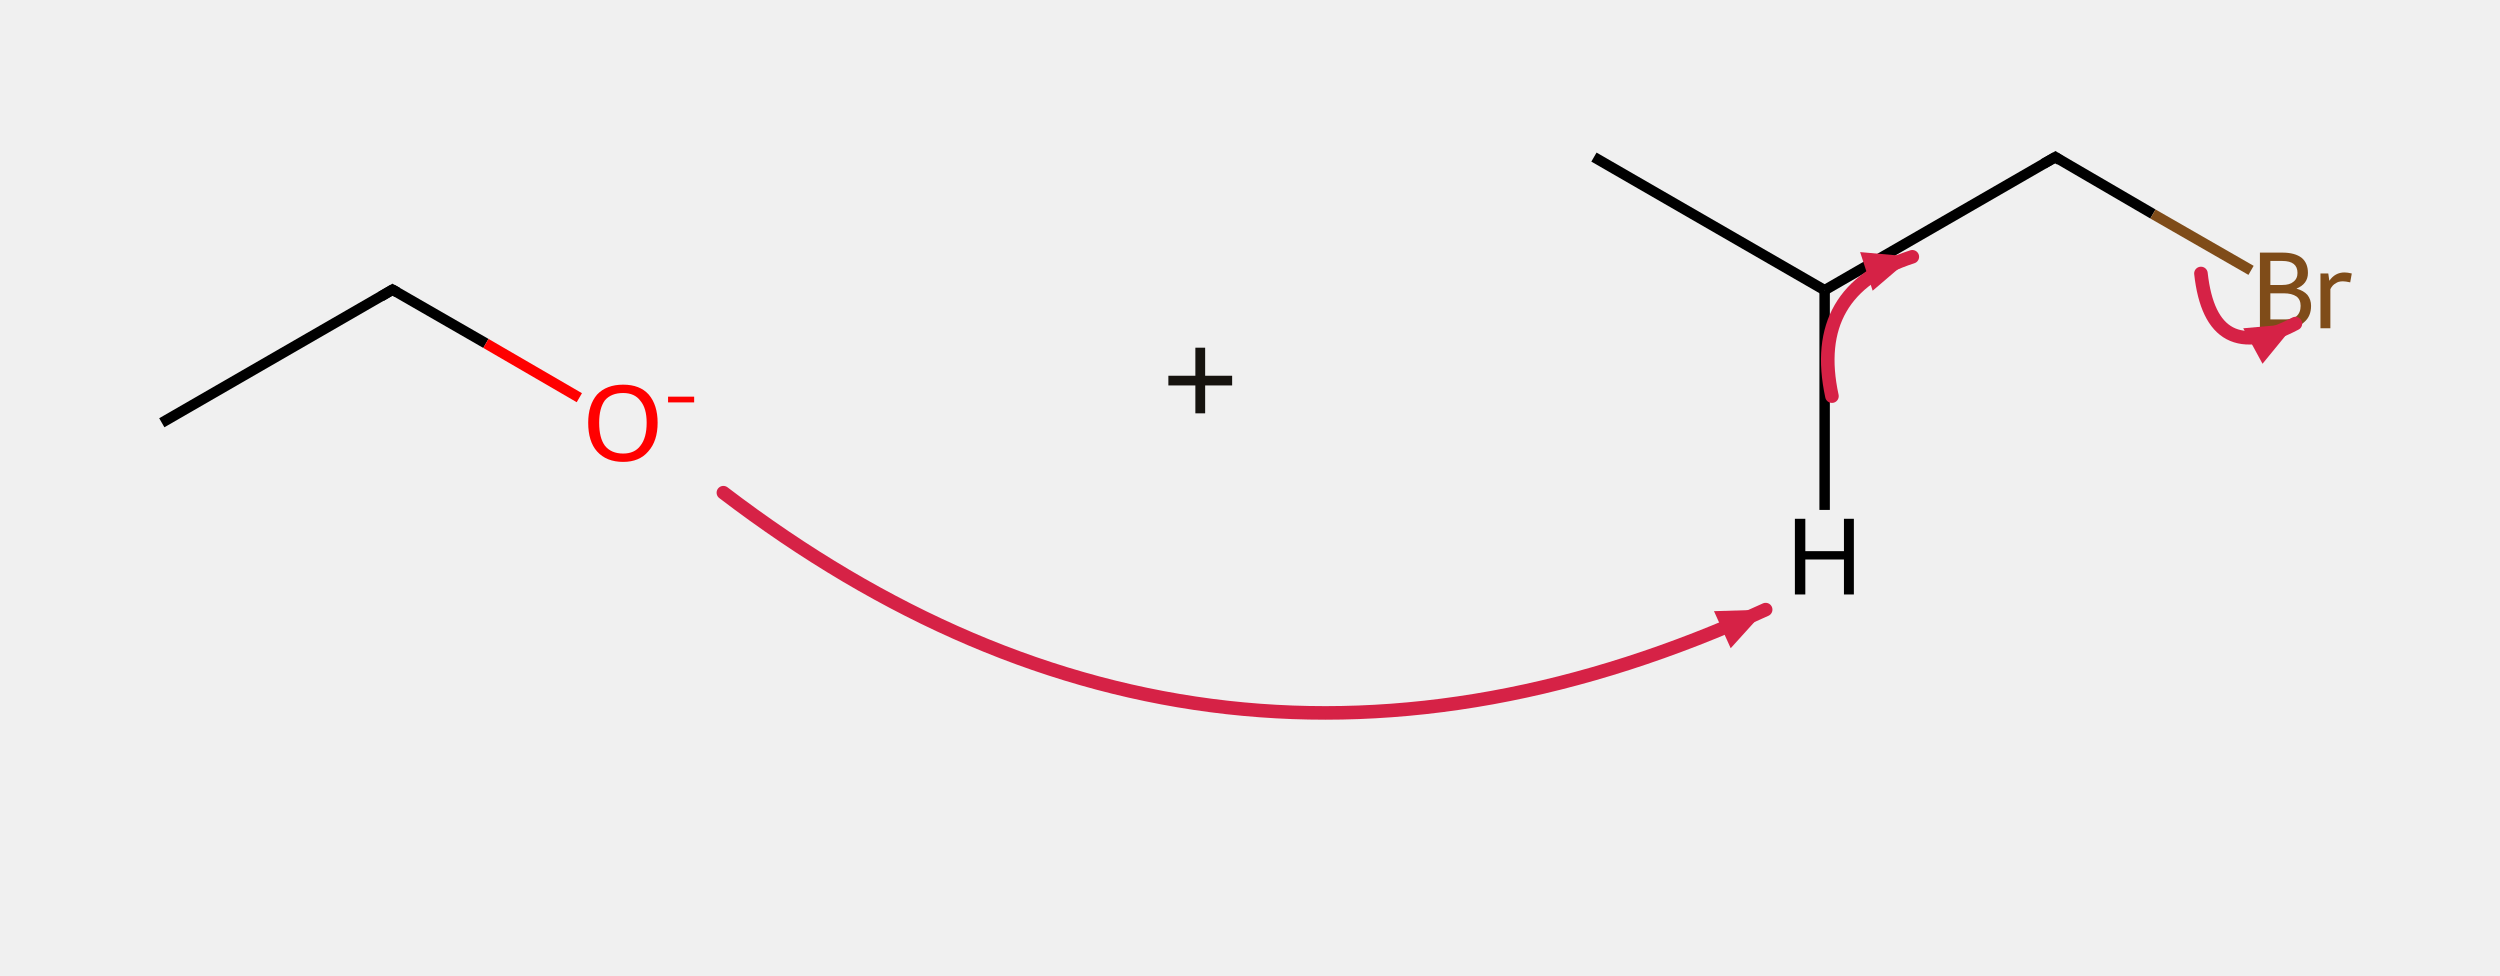
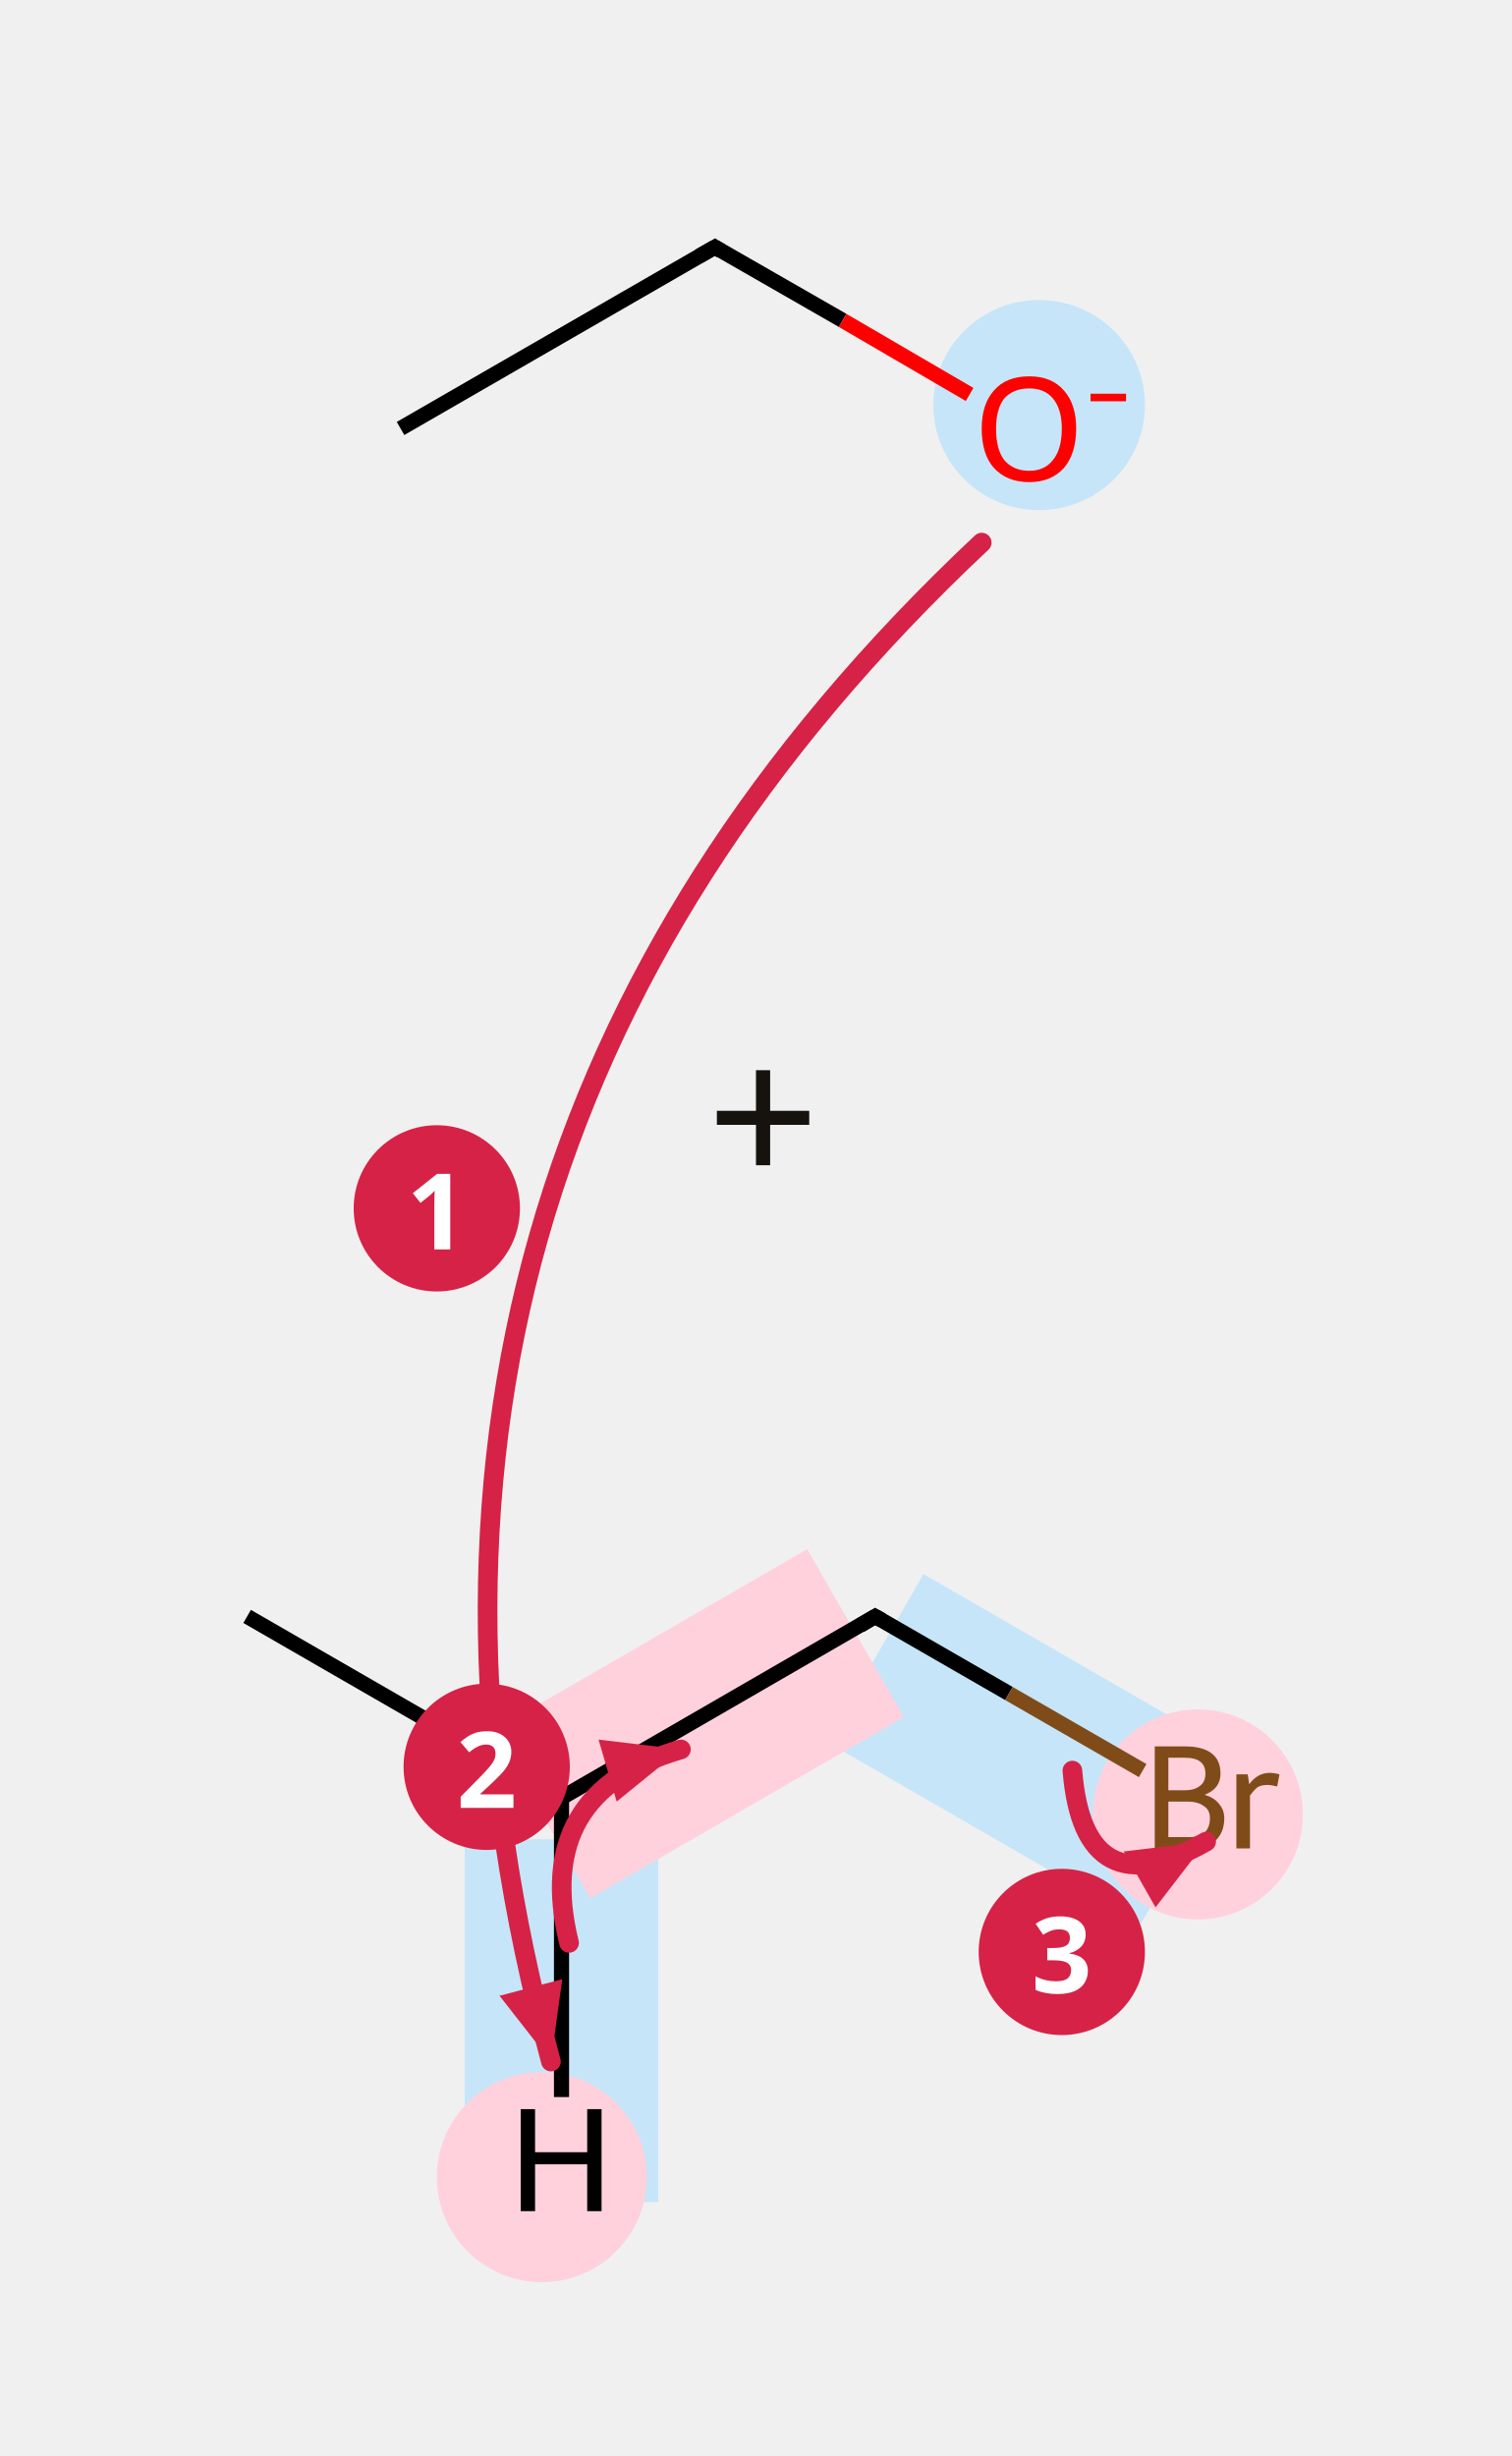
- <svg xmlns="http://www.w3.org/2000/svg" version="1.1" width="479px" height="187px" viewBox="43 43 479 187">
+ <svg xmlns="http://www.w3.org/2000/svg" version="1.1" width="200px" height="325px" viewBox="14 54 200 325">
  <g transform="translate(0, 0)">
-     <path class="bond-0 atom-0 atom-1" d="M 74.0,124.0 L 118.2,98.5" style="fill:none;fill-rule:evenodd;stroke:#000000;stroke-width:2.0px;stroke-linecap:butt;stroke-linejoin:miter;stroke-opacity:1" />
-     <path class="bond-1 atom-1 atom-2" d="M 118.2,98.5 L 136.1,108.8" style="fill:none;fill-rule:evenodd;stroke:#000000;stroke-width:2.0px;stroke-linecap:butt;stroke-linejoin:miter;stroke-opacity:1" />
-     <path class="bond-1 atom-1 atom-2" d="M 136.1,108.8 L 154.0,119.2" style="fill:none;fill-rule:evenodd;stroke:#FF0000;stroke-width:2.0px;stroke-linecap:butt;stroke-linejoin:miter;stroke-opacity:1" />
-     <path d="M 116.0,99.8 L 118.2,98.5 L 119.1,99.0" style="fill:none;stroke:#000000;stroke-width:2.0px;stroke-linecap:butt;stroke-linejoin:miter;stroke-miterlimit:10;stroke-opacity:1;" />
-     <path class="atom-2" d="M 155.7 124.0 Q 155.7 120.6, 157.4 118.6 Q 159.2 116.7, 162.4 116.7 Q 165.6 116.7, 167.3 118.6 Q 169.0 120.6, 169.0 124.0 Q 169.0 127.5, 167.2 129.5 Q 165.5 131.5, 162.4 131.5 Q 159.2 131.5, 157.4 129.5 Q 155.7 127.6, 155.7 124.0 M 162.4 129.9 Q 164.6 129.9, 165.7 128.4 Q 166.9 126.9, 166.9 124.0 Q 166.9 121.2, 165.7 119.8 Q 164.6 118.3, 162.4 118.3 Q 160.1 118.3, 158.9 119.7 Q 157.8 121.2, 157.8 124.0 Q 157.8 126.9, 158.9 128.4 Q 160.1 129.9, 162.4 129.9 " fill="#FF0000" />
-     <path class="atom-2" d="M 171.0 119.0 L 176.0 119.0 L 176.0 120.1 L 171.0 120.1 L 171.0 119.0 " fill="#FF0000" />
+     <ellipse cx="151.5" cy="107.6" rx="13.5" ry="13.4" class="atom-2" style="fill:#C6E5F9;fill-rule:evenodd;stroke:#C6E5F9;stroke-width:1.0px;stroke-linecap:butt;stroke-linejoin:miter;stroke-opacity:1" />
+     <path class="bond-0 atom-0 atom-1" d="M 67.0,110.7 L 108.6,86.7" style="fill:none;fill-rule:evenodd;stroke:#000000;stroke-width:2.0px;stroke-linecap:butt;stroke-linejoin:miter;stroke-opacity:1" />
+     <path class="bond-1 atom-1 atom-2" d="M 108.6,86.7 L 125.5,96.4" style="fill:none;fill-rule:evenodd;stroke:#000000;stroke-width:2.0px;stroke-linecap:butt;stroke-linejoin:miter;stroke-opacity:1" />
+     <path class="bond-1 atom-1 atom-2" d="M 125.5,96.4 L 142.3,106.2" style="fill:none;fill-rule:evenodd;stroke:#FF0000;stroke-width:2.0px;stroke-linecap:butt;stroke-linejoin:miter;stroke-opacity:1" />
+     <path d="M 106.5,87.9 L 108.6,86.7 L 109.4,87.2" style="fill:none;stroke:#000000;stroke-width:2.0px;stroke-linecap:butt;stroke-linejoin:miter;stroke-miterlimit:10;stroke-opacity:1;" />
+     <path class="atom-2" d="M 143.9 110.7 Q 143.9 107.5, 145.5 105.7 Q 147.1 103.8, 150.2 103.8 Q 153.2 103.8, 154.8 105.7 Q 156.4 107.5, 156.4 110.7 Q 156.4 114.0, 154.8 115.9 Q 153.1 117.8, 150.2 117.8 Q 147.2 117.8, 145.5 115.9 Q 143.9 114.1, 143.9 110.7 M 150.2 116.3 Q 152.2 116.3, 153.3 114.9 Q 154.5 113.5, 154.5 110.7 Q 154.5 108.1, 153.3 106.7 Q 152.2 105.4, 150.2 105.4 Q 148.1 105.4, 146.9 106.7 Q 145.8 108.1, 145.8 110.7 Q 145.8 113.5, 146.9 114.9 Q 148.1 116.3, 150.2 116.3 " fill="#FF0000" />
+     <path class="atom-2" d="M 158.3 106.1 L 163.0 106.1 L 163.0 107.1 L 158.3 107.1 L 158.3 106.1 " fill="#FF0000" />
  </g>
-   <g transform="translate(296, 0)">
-     <path class="bond-0 atom-0 atom-1" d="M 52.4,73.1 L 96.6,98.6" style="fill:none;fill-rule:evenodd;stroke:#000000;stroke-width:2.0px;stroke-linecap:butt;stroke-linejoin:miter;stroke-opacity:1" />
-     <path class="bond-1 atom-1 atom-2" d="M 96.6,98.6 L 96.6,140.7" style="fill:none;fill-rule:evenodd;stroke:#000000;stroke-width:2.0px;stroke-linecap:butt;stroke-linejoin:miter;stroke-opacity:1" />
-     <path class="bond-2 atom-1 atom-3" d="M 96.6,98.6 L 140.8,73.1" style="fill:none;fill-rule:evenodd;stroke:#000000;stroke-width:2.0px;stroke-linecap:butt;stroke-linejoin:miter;stroke-opacity:1" />
-     <path class="bond-3 atom-3 atom-4" d="M 140.8,73.1 L 159.5,84.0" style="fill:none;fill-rule:evenodd;stroke:#000000;stroke-width:2.0px;stroke-linecap:butt;stroke-linejoin:miter;stroke-opacity:1" />
-     <path class="bond-3 atom-3 atom-4" d="M 159.5,84.0 L 178.3,94.8" style="fill:none;fill-rule:evenodd;stroke:#7F4C19;stroke-width:2.0px;stroke-linecap:butt;stroke-linejoin:miter;stroke-opacity:1" />
-     <path d="M 138.5,74.4 L 140.8,73.1 L 141.7,73.7" style="fill:none;stroke:#000000;stroke-width:2.0px;stroke-linecap:butt;stroke-linejoin:miter;stroke-miterlimit:10;stroke-opacity:1;" />
-     <path class="atom-2" d="M 90.9 142.4 L 92.9 142.4 L 92.9 148.6 L 100.3 148.6 L 100.3 142.4 L 102.2 142.4 L 102.2 156.9 L 100.3 156.9 L 100.3 150.2 L 92.9 150.2 L 92.9 156.9 L 90.9 156.9 L 90.9 142.4 " fill="#000000" />
-     <path class="atom-4" d="M 187.0 98.3 Q 188.4 98.7, 189.1 99.5 Q 189.8 100.4, 189.8 101.6 Q 189.8 103.6, 188.5 104.7 Q 187.3 105.9, 184.9 105.9 L 180.0 105.9 L 180.0 91.4 L 184.3 91.4 Q 186.7 91.4, 188.0 92.4 Q 189.2 93.4, 189.2 95.3 Q 189.2 97.4, 187.0 98.3 M 182.0 93.0 L 182.0 97.6 L 184.3 97.6 Q 185.7 97.6, 186.4 97.0 Q 187.2 96.4, 187.2 95.3 Q 187.2 93.0, 184.3 93.0 L 182.0 93.0 M 184.9 104.2 Q 186.3 104.2, 187.0 103.6 Q 187.8 102.9, 187.8 101.6 Q 187.8 100.4, 187.0 99.8 Q 186.1 99.2, 184.6 99.2 L 182.0 99.2 L 182.0 104.2 L 184.9 104.2 " fill="#7F4C19" />
-     <path class="atom-4" d="M 193.1 95.4 L 193.3 96.8 Q 194.4 95.2, 196.2 95.2 Q 196.8 95.2, 197.6 95.4 L 197.3 97.1 Q 196.4 96.9, 195.9 96.9 Q 195.0 96.9, 194.5 97.3 Q 193.9 97.6, 193.5 98.4 L 193.5 105.9 L 191.6 105.9 L 191.6 95.4 L 193.1 95.4 " fill="#7F4C19" />
+   <g transform="translate(0, 205)">
+     <path class="bond-1 atom-1 atom-2" d="M 75.5,92.4 L 101.1,92.4 L 101.1,140.4 L 75.5,140.4 Z" style="fill:#C6E5F9;fill-rule:evenodd;fill-opacity:1;stroke:#C6E5F9;stroke-width:0.0px;stroke-linecap:butt;stroke-linejoin:miter;stroke-miterlimit:10;stroke-opacity:1;" />
+     <path class="bond-3 atom-3 atom-4" d="M 136.2,57.3 L 177.8,81.3 L 165.0,103.5 L 123.4,79.5 Z" style="fill:#C6E5F9;fill-rule:evenodd;fill-opacity:1;stroke:#C6E5F9;stroke-width:0.0px;stroke-linecap:butt;stroke-linejoin:miter;stroke-miterlimit:10;stroke-opacity:1;" />
+     <path class="bond-2 atom-1 atom-3" d="M 120.8,54.0 L 133.6,76.2 L 92.1,100.2 L 79.3,78.0 Z" style="fill:#FFD1DD;fill-rule:evenodd;fill-opacity:1;stroke:#FFD1DD;stroke-width:0.0px;stroke-linecap:butt;stroke-linejoin:miter;stroke-miterlimit:10;stroke-opacity:1;" />
+     <ellipse cx="85.7" cy="137.1" rx="13.4" ry="13.4" class="atom-2" style="fill:#FFD1DD;fill-rule:evenodd;stroke:#FFD1DD;stroke-width:1.0px;stroke-linecap:butt;stroke-linejoin:miter;stroke-opacity:1" />
+     <ellipse cx="172.5" cy="89.1" rx="13.4" ry="13.4" class="atom-4" style="fill:#FFD1DD;fill-rule:evenodd;stroke:#FFD1DD;stroke-width:1.0px;stroke-linecap:butt;stroke-linejoin:miter;stroke-opacity:1" />
+     <path class="bond-0 atom-0 atom-1" d="M 46.7,62.9 L 88.3,86.9" style="fill:none;fill-rule:evenodd;stroke:#000000;stroke-width:2.0px;stroke-linecap:butt;stroke-linejoin:miter;stroke-opacity:1" />
+     <path class="bond-1 atom-1 atom-2" d="M 88.3,86.9 L 88.3,126.5" style="fill:none;fill-rule:evenodd;stroke:#000000;stroke-width:2.0px;stroke-linecap:butt;stroke-linejoin:miter;stroke-opacity:1" />
+     <path class="bond-2 atom-1 atom-3" d="M 88.3,86.9 L 129.8,62.9" style="fill:none;fill-rule:evenodd;stroke:#000000;stroke-width:2.0px;stroke-linecap:butt;stroke-linejoin:miter;stroke-opacity:1" />
+     <path class="bond-3 atom-3 atom-4" d="M 129.8,62.9 L 147.5,73.1" style="fill:none;fill-rule:evenodd;stroke:#000000;stroke-width:2.0px;stroke-linecap:butt;stroke-linejoin:miter;stroke-opacity:1" />
+     <path class="bond-3 atom-3 atom-4" d="M 147.5,73.1 L 165.2,83.3" style="fill:none;fill-rule:evenodd;stroke:#7F4C19;stroke-width:2.0px;stroke-linecap:butt;stroke-linejoin:miter;stroke-opacity:1" />
+     <path d="M 127.8,64.1 L 129.8,62.9 L 130.7,63.4" style="fill:none;stroke:#000000;stroke-width:2.0px;stroke-linecap:butt;stroke-linejoin:miter;stroke-miterlimit:10;stroke-opacity:1;" />
+     <path class="atom-2" d="M 82.9 128.1 L 84.8 128.1 L 84.8 133.8 L 91.7 133.8 L 91.7 128.1 L 93.6 128.1 L 93.6 141.6 L 91.7 141.6 L 91.7 135.4 L 84.8 135.4 L 84.8 141.6 L 82.9 141.6 L 82.9 128.1 " fill="#000000" />
+     <path class="atom-4" d="M 173.4 86.5 Q 174.7 86.9, 175.3 87.7 Q 176.0 88.5, 176.0 89.6 Q 176.0 91.5, 174.8 92.6 Q 173.6 93.6, 171.4 93.6 L 166.8 93.6 L 166.8 80.1 L 170.8 80.1 Q 173.1 80.1, 174.3 81.0 Q 175.5 81.9, 175.5 83.7 Q 175.5 85.7, 173.4 86.5 M 168.6 81.6 L 168.6 85.9 L 170.8 85.9 Q 172.1 85.9, 172.8 85.3 Q 173.5 84.8, 173.5 83.7 Q 173.5 81.6, 170.8 81.6 L 168.6 81.6 M 171.4 92.1 Q 172.7 92.1, 173.4 91.5 Q 174.1 90.8, 174.1 89.6 Q 174.1 88.5, 173.3 88.0 Q 172.5 87.4, 171.1 87.4 L 168.6 87.4 L 168.6 92.1 L 171.4 92.1 " fill="#7F4C19" />
+     <path class="atom-4" d="M 179.1 83.8 L 179.3 85.1 Q 180.4 83.6, 182.0 83.6 Q 182.6 83.6, 183.3 83.8 L 183.0 85.4 Q 182.2 85.2, 181.7 85.2 Q 180.9 85.2, 180.4 85.5 Q 179.9 85.9, 179.4 86.6 L 179.4 93.6 L 177.6 93.6 L 177.6 83.8 L 179.1 83.8 " fill="#7F4C19" />
  </g>
-   <text x="273" y="115" text-anchor="middle" dominant-baseline="central" font-family="Karla, sans-serif" font-size="26" fill="#16130F">+</text>
-   <path d="M 181.6,137.4 Q 274.8,208.5 381.3,159.8" fill="none" stroke="#D62246" stroke-width="2.6" stroke-linecap="round" />
-   <polygon points="381.3,159.8 374.6,167.2 371.4,160.1" fill="#D62246" />
-   <path d="M 394.0,118.9 Q 389.6,98.6 409.4,92.2" fill="none" stroke="#D62246" stroke-width="2.6" stroke-linecap="round" />
-   <polygon points="409.4,92.2 401.8,98.7 399.4,91.3" fill="#D62246" />
-   <path d="M 464.7,95.4 Q 466.7,113.5 482.8,105.0" fill="none" stroke="#D62246" stroke-width="2.6" stroke-linecap="round" />
-   <polygon points="482.8,105.0 476.5,112.7 472.8,105.9" fill="#D62246" />
+   <text x="115" y="201" text-anchor="middle" dominant-baseline="central" font-family="Karla, sans-serif" font-size="26" fill="#16130F">+</text>
+   <path d="M 143.9,125.8 Q 55.1,209.2 86.9,326.8" fill="none" stroke="#D62246" stroke-width="2.6" stroke-linecap="round" />
+   <polygon points="86.9,326.8 80.1,318.1 88.4,315.9" fill="#D62246" />
+   <circle cx="71.8" cy="213.9" r="11" fill="#D62246" />
+   <text x="71.8" y="213.9" text-anchor="middle" dominant-baseline="central" font-family="Karla, sans-serif" font-size="14" font-weight="700" fill="#FFFFFF">1</text>
+   <path d="M 89.3,311.1 Q 84.4,291.2 104.1,285.5" fill="none" stroke="#D62246" stroke-width="2.6" stroke-linecap="round" />
+   <polygon points="104.1,285.5 95.6,292.4 93.2,284.2" fill="#D62246" />
+   <circle cx="78.4" cy="287.8" r="11" fill="#D62246" />
+   <text x="78.4" y="287.8" text-anchor="middle" dominant-baseline="central" font-family="Karla, sans-serif" font-size="14" font-weight="700" fill="#FFFFFF">2</text>
+   <path d="M 155.9,288.3 Q 157.4,306.9 173.6,297.7" fill="none" stroke="#D62246" stroke-width="2.6" stroke-linecap="round" />
+   <polygon points="173.6,297.7 166.9,306.4 162.7,299.0" fill="#D62246" />
+   <circle cx="154.5" cy="312.3" r="11" fill="#D62246" />
+   <text x="154.5" y="312.3" text-anchor="middle" dominant-baseline="central" font-family="Karla, sans-serif" font-size="14" font-weight="700" fill="#FFFFFF">3</text>
</svg>
